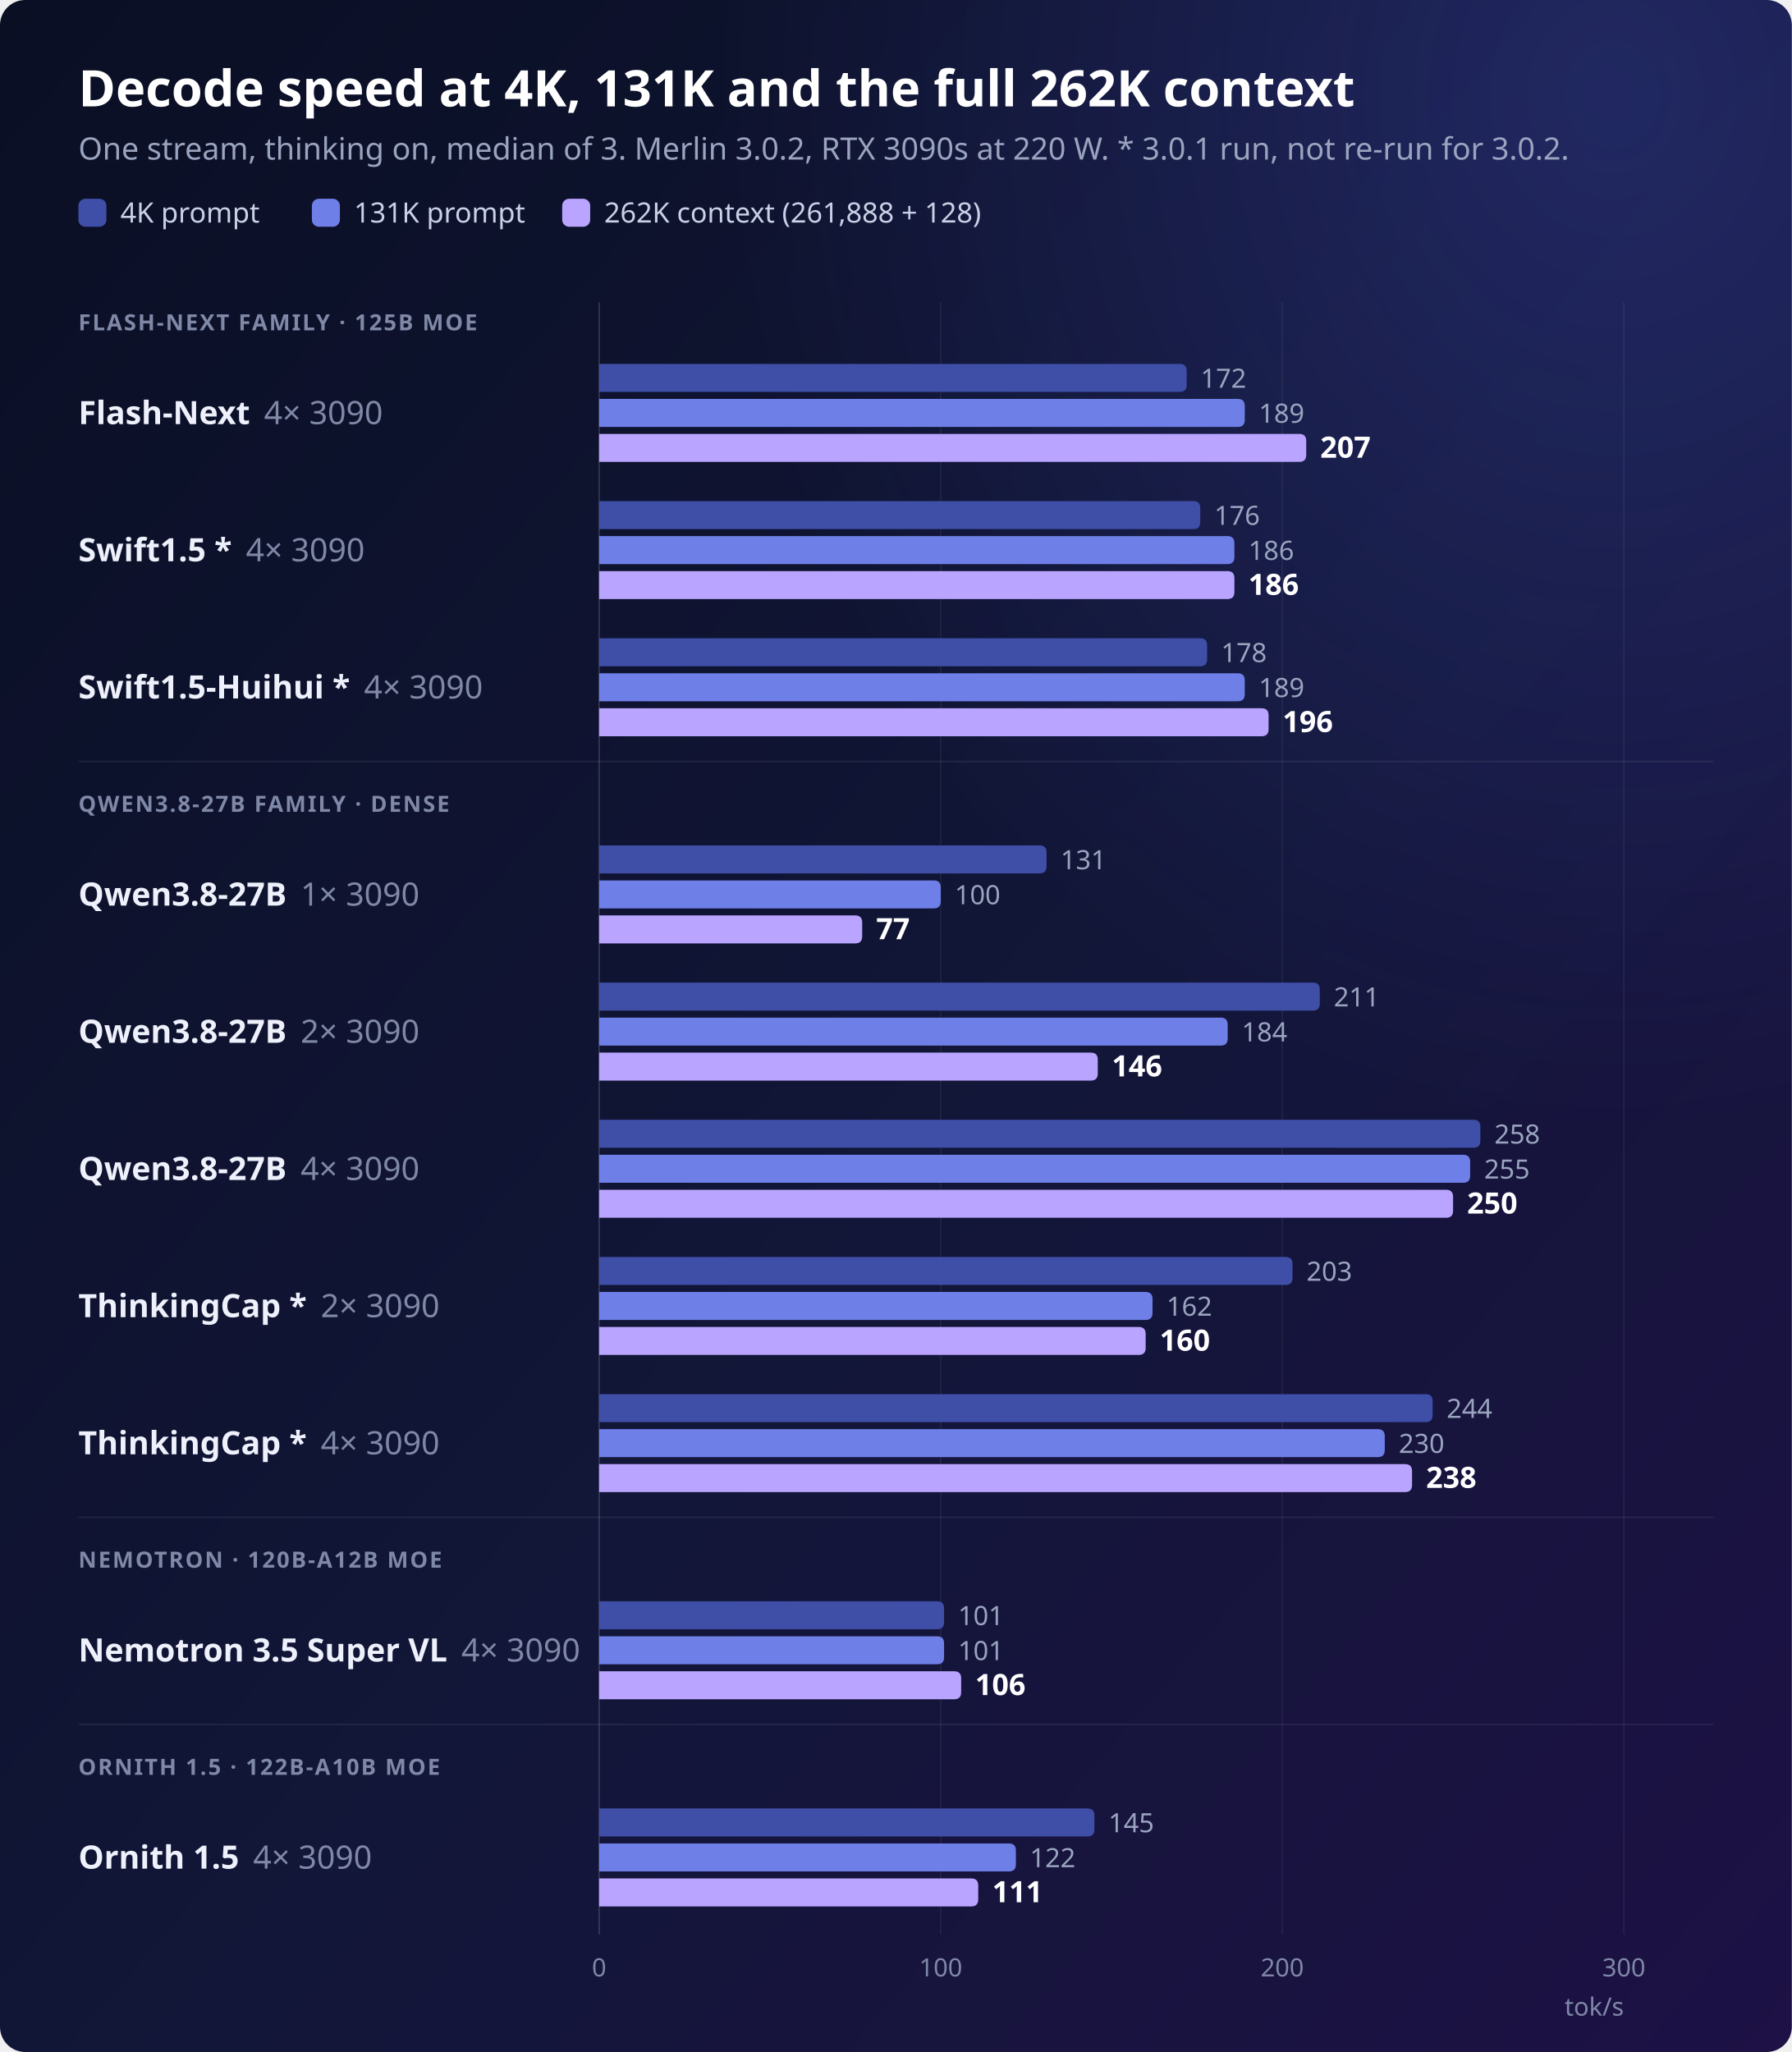
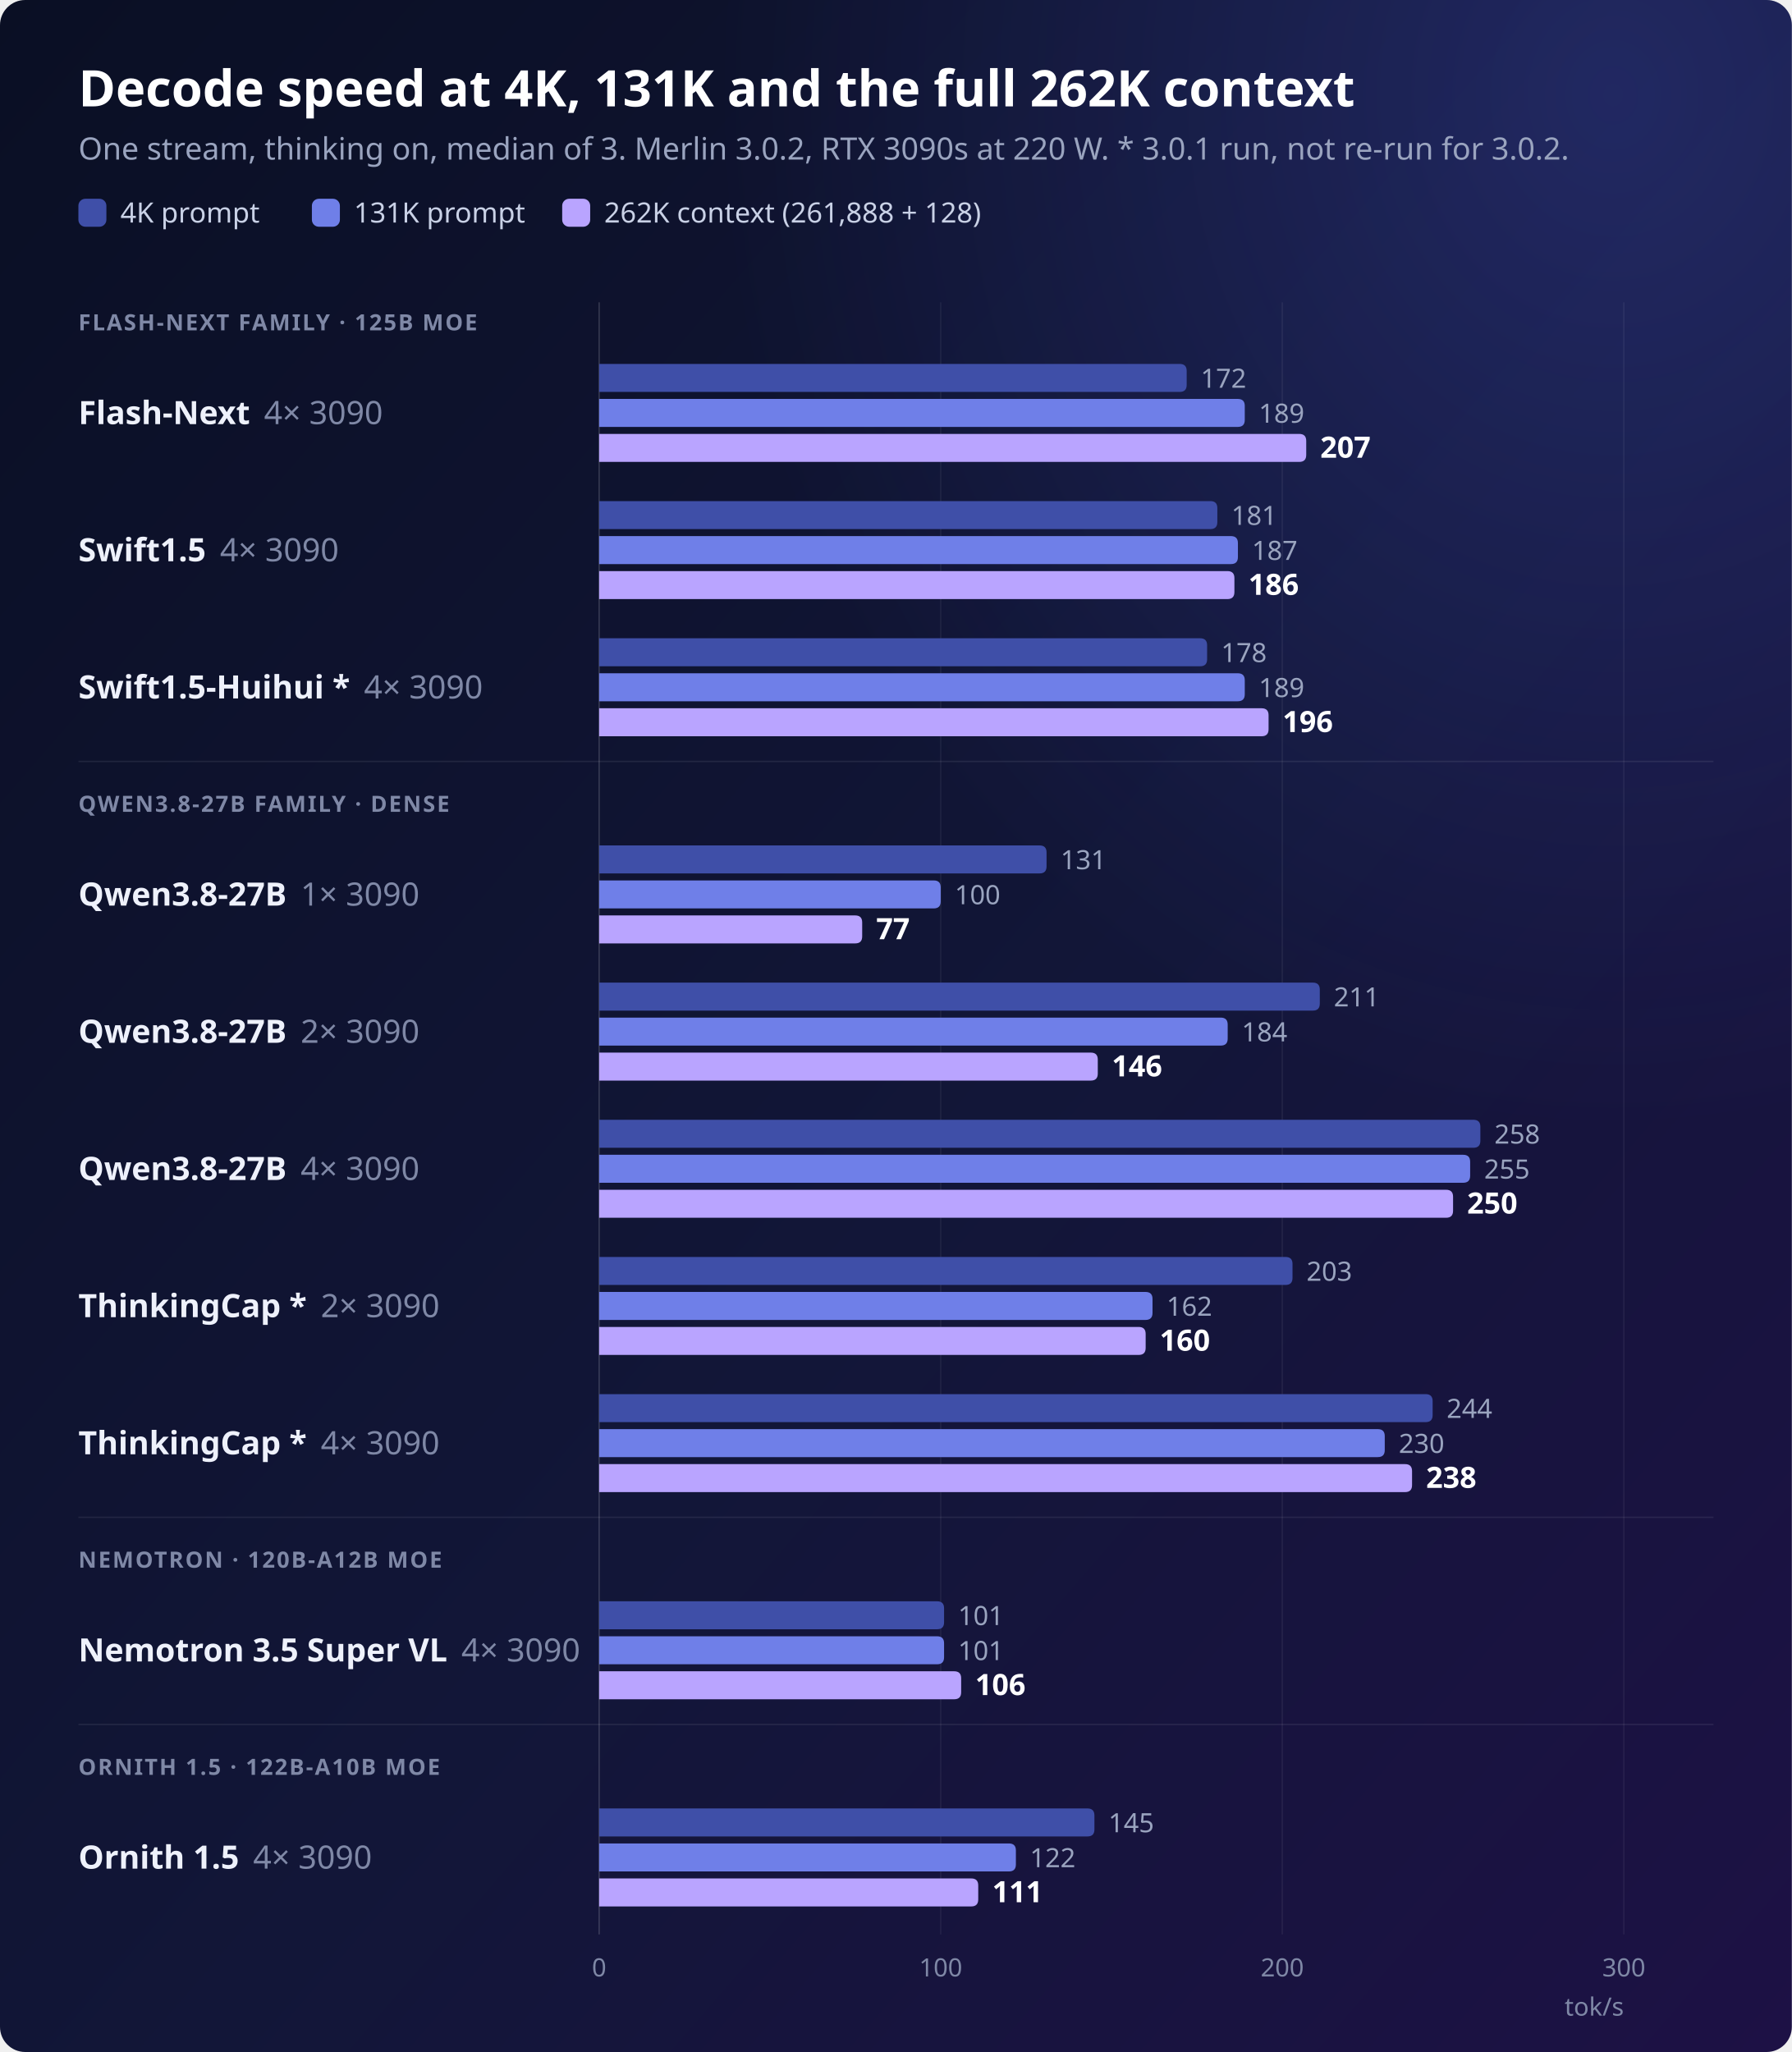
<svg xmlns="http://www.w3.org/2000/svg" width="1280" height="1466" viewBox="0 0 1280 1466" role="img" aria-labelledby="ttl dsc">
  <defs>
    <linearGradient id="bg" x1="0" y1="0" x2="1" y2="1">
      <stop offset="0" stop-color="#0a0f24" />
      <stop offset="0.55" stop-color="#121638" />
      <stop offset="1" stop-color="#1d1145" />
    </linearGradient>
    <radialGradient id="glow" cx="0.9" cy="0.05" r="0.5">
      <stop offset="0" stop-color="#5b6cff" stop-opacity="0.22" />
      <stop offset="1" stop-color="#5b6cff" stop-opacity="0" />
    </radialGradient>
    <clipPath id="card">
      <rect width="1280" height="1466" rx="18" />
    </clipPath>
  </defs>
  <style>text{font-family:-apple-system, BlinkMacSystemFont, 'Segoe UI', 'Noto Sans', Helvetica, Arial, sans-serif;font-variant-numeric:tabular-nums}</style>
  <g clip-path="url(#card)">
    <rect width="1280" height="1466" fill="url(#bg)" />
    <rect width="1280" height="1466" fill="url(#glow)" />
    <text x="56" y="76" font-size="36" font-weight="700" fill="#ffffff">Decode speed at 4K, 131K and the full 262K context</text>
    <text x="56" y="114" font-size="22" fill="#9aa4bf">One stream, thinking on, median of 3. Merlin 3.0.2, RTX 3090s at 220 W. * 3.0.1 run, not re-run for 3.0.2.</text>
    <rect x="56" y="142" width="20" height="20" rx="5" fill="#3f4fa8" />
    <text x="86" y="159" font-size="20" fill="#c9d1e6">4K prompt</text>
    <rect x="222.8" y="142" width="20" height="20" rx="5" fill="#6f7fe8" />
    <text x="252.8" y="159" font-size="20" fill="#c9d1e6">131K prompt</text>
    <rect x="401.6" y="142" width="20" height="20" rx="5" fill="#b9a4ff" />
    <text x="431.6" y="159" font-size="20" fill="#c9d1e6">262K context (261,888 + 128)</text>
    <line x1="428.0" y1="216" x2="428.0" y2="1382" stroke="#ffffff" stroke-opacity="0.16" />
    <text x="428.0" y="1412" font-size="18" fill="#7f88a6" text-anchor="middle">0</text>
    <line x1="672.0" y1="216" x2="672.0" y2="1382" stroke="#ffffff" stroke-opacity="0.06" />
    <text x="672.0" y="1412" font-size="18" fill="#7f88a6" text-anchor="middle">100</text>
    <line x1="916.0" y1="216" x2="916.0" y2="1382" stroke="#ffffff" stroke-opacity="0.06" />
    <text x="916.0" y="1412" font-size="18" fill="#7f88a6" text-anchor="middle">200</text>
    <line x1="1160.0" y1="216" x2="1160.0" y2="1382" stroke="#ffffff" stroke-opacity="0.06" />
    <text x="1160.0" y="1412" font-size="18" fill="#7f88a6" text-anchor="middle">300</text>
    <text x="1160.0" y="1440" font-size="18" fill="#7f88a6" text-anchor="end">tok/s</text>
    <text x="56" y="236" font-size="16" font-weight="700" fill="#7f88a6" letter-spacing="1.2">FLASH-NEXT FAMILY  ·  125B MOE</text>
    <text x="56" y="303.0" font-size="23" font-weight="600" fill="#eef1fb">Flash-Next<tspan font-weight="400" fill="#7f88a6" dx="10">4× 3090</tspan>
    </text>
    <path d="M428.0,260.0 H842.7 Q847.7,260.0 847.7,265.0 V275.0 Q847.7,280.0 842.7,280.0 H428.0 Z" fill="#3f4fa8" />
    <text x="857.7" y="277.0" font-size="19" font-weight="500" fill="#9aa4bf">172</text>
    <path d="M428.0,285.0 H884.2 Q889.2,285.0 889.2,290.0 V300.0 Q889.2,305.0 884.2,305.0 H428.0 Z" fill="#6f7fe8" />
    <text x="899.2" y="302.0" font-size="19" font-weight="500" fill="#9aa4bf">189</text>
    <path d="M428.0,310.0 H928.1 Q933.1,310.0 933.1,315.0 V325.0 Q933.1,330.0 928.1,330.0 H428.0 Z" fill="#b9a4ff" />
    <text x="943.1" y="327.0" font-size="21" font-weight="700" fill="#ffffff">207</text>
-     <text x="56" y="401.0" font-size="23" font-weight="600" fill="#eef1fb">Swift1.5 *<tspan font-weight="400" fill="#7f88a6" dx="10">4× 3090</tspan>
+     <text x="56" y="401.0" font-size="23" font-weight="600" fill="#eef1fb">Swift1.5<tspan font-weight="400" fill="#7f88a6" dx="10">4× 3090</tspan>
    </text>
-     <path d="M428.0,358.0 H852.4 Q857.4,358.0 857.4,363.0 V373.0 Q857.4,378.0 852.4,378.0 H428.0 Z" fill="#3f4fa8" />
-     <text x="867.4" y="375.0" font-size="19" font-weight="500" fill="#9aa4bf">176</text>
-     <path d="M428.0,383.0 H876.8 Q881.8,383.0 881.8,388.0 V398.0 Q881.8,403.0 876.8,403.0 H428.0 Z" fill="#6f7fe8" />
-     <text x="891.8" y="400.0" font-size="19" font-weight="500" fill="#9aa4bf">186</text>
+     <path d="M428.0,358.0 H864.6 Q869.6,358.0 869.6,363.0 V373.0 Q869.6,378.0 864.6,378.0 H428.0 Z" fill="#3f4fa8" />
+     <text x="879.6" y="375.0" font-size="19" font-weight="500" fill="#9aa4bf">181</text>
+     <path d="M428.0,383.0 H879.3 Q884.3,383.0 884.3,388.0 V398.0 Q884.3,403.0 879.3,403.0 H428.0 Z" fill="#6f7fe8" />
+     <text x="894.3" y="400.0" font-size="19" font-weight="500" fill="#9aa4bf">187</text>
    <path d="M428.0,408.0 H876.8 Q881.8,408.0 881.8,413.0 V423.0 Q881.8,428.0 876.8,428.0 H428.0 Z" fill="#b9a4ff" />
    <text x="891.8" y="425.0" font-size="21" font-weight="700" fill="#ffffff">186</text>
    <text x="56" y="499.0" font-size="23" font-weight="600" fill="#eef1fb">Swift1.5-Huihui *<tspan font-weight="400" fill="#7f88a6" dx="10">4× 3090</tspan>
    </text>
    <path d="M428.0,456.0 H857.3 Q862.3,456.0 862.3,461.0 V471.0 Q862.3,476.0 857.3,476.0 H428.0 Z" fill="#3f4fa8" />
    <text x="872.3" y="473.0" font-size="19" font-weight="500" fill="#9aa4bf">178</text>
    <path d="M428.0,481.0 H884.2 Q889.2,481.0 889.2,486.0 V496.0 Q889.2,501.0 884.2,501.0 H428.0 Z" fill="#6f7fe8" />
    <text x="899.2" y="498.0" font-size="19" font-weight="500" fill="#9aa4bf">189</text>
    <path d="M428.0,506.0 H901.2 Q906.2,506.0 906.2,511.0 V521.0 Q906.2,526.0 901.2,526.0 H428.0 Z" fill="#b9a4ff" />
    <text x="916.2" y="523.0" font-size="21" font-weight="700" fill="#ffffff">196</text>
    <line x1="56" y1="544" x2="1224" y2="544" stroke="#ffffff" stroke-opacity="0.08" />
    <text x="56" y="580" font-size="16" font-weight="700" fill="#7f88a6" letter-spacing="1.2">QWEN3.8-27B FAMILY  ·  DENSE</text>
    <text x="56" y="647.0" font-size="23" font-weight="600" fill="#eef1fb">Qwen3.8-27B<tspan font-weight="400" fill="#7f88a6" dx="10">1× 3090</tspan>
    </text>
    <path d="M428.0,604.0 H742.6 Q747.6,604.0 747.6,609.0 V619.0 Q747.6,624.0 742.6,624.0 H428.0 Z" fill="#3f4fa8" />
    <text x="757.6" y="621.0" font-size="19" font-weight="500" fill="#9aa4bf">131</text>
    <path d="M428.0,629.0 H667.0 Q672.0,629.0 672.0,634.0 V644.0 Q672.0,649.0 667.0,649.0 H428.0 Z" fill="#6f7fe8" />
    <text x="682.0" y="646.0" font-size="19" font-weight="500" fill="#9aa4bf">100</text>
    <path d="M428.0,654.0 H610.9 Q615.9,654.0 615.9,659.0 V669.0 Q615.9,674.0 610.9,674.0 H428.0 Z" fill="#b9a4ff" />
    <text x="625.9" y="671.0" font-size="21" font-weight="700" fill="#ffffff">77</text>
    <text x="56" y="745.0" font-size="23" font-weight="600" fill="#eef1fb">Qwen3.8-27B<tspan font-weight="400" fill="#7f88a6" dx="10">2× 3090</tspan>
    </text>
    <path d="M428.0,702.0 H937.8 Q942.8,702.0 942.8,707.0 V717.0 Q942.8,722.0 937.8,722.0 H428.0 Z" fill="#3f4fa8" />
    <text x="952.8" y="719.0" font-size="19" font-weight="500" fill="#9aa4bf">211</text>
    <path d="M428.0,727.0 H872.0 Q877.0,727.0 877.0,732.0 V742.0 Q877.0,747.0 872.0,747.0 H428.0 Z" fill="#6f7fe8" />
    <text x="887.0" y="744.0" font-size="19" font-weight="500" fill="#9aa4bf">184</text>
    <path d="M428.0,752.0 H779.2 Q784.2,752.0 784.2,757.0 V767.0 Q784.2,772.0 779.2,772.0 H428.0 Z" fill="#b9a4ff" />
    <text x="794.2" y="769.0" font-size="21" font-weight="700" fill="#ffffff">146</text>
    <text x="56" y="843.0" font-size="23" font-weight="600" fill="#eef1fb">Qwen3.8-27B<tspan font-weight="400" fill="#7f88a6" dx="10">4× 3090</tspan>
    </text>
    <path d="M428.0,800.0 H1052.5 Q1057.5,800.0 1057.5,805.0 V815.0 Q1057.5,820.0 1052.5,820.0 H428.0 Z" fill="#3f4fa8" />
    <text x="1067.5" y="817.0" font-size="19" font-weight="500" fill="#9aa4bf">258</text>
    <path d="M428.0,825.0 H1045.2 Q1050.2,825.0 1050.2,830.0 V840.0 Q1050.2,845.0 1045.2,845.0 H428.0 Z" fill="#6f7fe8" />
    <text x="1060.2" y="842.0" font-size="19" font-weight="500" fill="#9aa4bf">255</text>
    <path d="M428.0,850.0 H1033.0 Q1038.0,850.0 1038.0,855.0 V865.0 Q1038.0,870.0 1033.0,870.0 H428.0 Z" fill="#b9a4ff" />
    <text x="1048.0" y="867.0" font-size="21" font-weight="700" fill="#ffffff">250</text>
    <text x="56" y="941.0" font-size="23" font-weight="600" fill="#eef1fb">ThinkingCap *<tspan font-weight="400" fill="#7f88a6" dx="10">2× 3090</tspan>
    </text>
    <path d="M428.0,898.0 H918.3 Q923.3,898.0 923.3,903.0 V913.0 Q923.3,918.0 918.3,918.0 H428.0 Z" fill="#3f4fa8" />
    <text x="933.3" y="915.0" font-size="19" font-weight="500" fill="#9aa4bf">203</text>
    <path d="M428.0,923.0 H818.3 Q823.3,923.0 823.3,928.0 V938.0 Q823.3,943.0 818.3,943.0 H428.0 Z" fill="#6f7fe8" />
    <text x="833.3" y="940.0" font-size="19" font-weight="500" fill="#9aa4bf">162</text>
    <path d="M428.0,948.0 H813.4 Q818.4,948.0 818.4,953.0 V963.0 Q818.4,968.0 813.4,968.0 H428.0 Z" fill="#b9a4ff" />
    <text x="828.4" y="965.0" font-size="21" font-weight="700" fill="#ffffff">160</text>
    <text x="56" y="1039.0" font-size="23" font-weight="600" fill="#eef1fb">ThinkingCap *<tspan font-weight="400" fill="#7f88a6" dx="10">4× 3090</tspan>
    </text>
    <path d="M428.0,996.0 H1018.4 Q1023.4,996.0 1023.4,1001.0 V1011.0 Q1023.4,1016.0 1018.4,1016.0 H428.0 Z" fill="#3f4fa8" />
    <text x="1033.4" y="1013.0" font-size="19" font-weight="500" fill="#9aa4bf">244</text>
    <path d="M428.0,1021.0 H984.2 Q989.2,1021.0 989.2,1026.0 V1036.0 Q989.2,1041.0 984.2,1041.0 H428.0 Z" fill="#6f7fe8" />
    <text x="999.2" y="1038.0" font-size="19" font-weight="500" fill="#9aa4bf">230</text>
    <path d="M428.0,1046.0 H1003.7 Q1008.7,1046.0 1008.7,1051.0 V1061.0 Q1008.7,1066.0 1003.7,1066.0 H428.0 Z" fill="#b9a4ff" />
    <text x="1018.7" y="1063.0" font-size="21" font-weight="700" fill="#ffffff">238</text>
    <line x1="56" y1="1084" x2="1224" y2="1084" stroke="#ffffff" stroke-opacity="0.08" />
    <text x="56" y="1120" font-size="16" font-weight="700" fill="#7f88a6" letter-spacing="1.2">NEMOTRON  ·  120B-A12B MOE</text>
    <text x="56" y="1187.0" font-size="23" font-weight="600" fill="#eef1fb">Nemotron 3.5 Super VL<tspan font-weight="400" fill="#7f88a6" dx="10">4× 3090</tspan>
    </text>
    <path d="M428.0,1144.0 H669.4 Q674.4,1144.0 674.4,1149.0 V1159.0 Q674.4,1164.0 669.4,1164.0 H428.0 Z" fill="#3f4fa8" />
    <text x="684.4" y="1161.0" font-size="19" font-weight="500" fill="#9aa4bf">101</text>
    <path d="M428.0,1169.0 H669.4 Q674.4,1169.0 674.4,1174.0 V1184.0 Q674.4,1189.0 669.4,1189.0 H428.0 Z" fill="#6f7fe8" />
    <text x="684.4" y="1186.0" font-size="19" font-weight="500" fill="#9aa4bf">101</text>
    <path d="M428.0,1194.0 H681.6 Q686.6,1194.0 686.6,1199.0 V1209.0 Q686.6,1214.0 681.6,1214.0 H428.0 Z" fill="#b9a4ff" />
    <text x="696.6" y="1211.0" font-size="21" font-weight="700" fill="#ffffff">106</text>
    <line x1="56" y1="1232" x2="1224" y2="1232" stroke="#ffffff" stroke-opacity="0.08" />
    <text x="56" y="1268" font-size="16" font-weight="700" fill="#7f88a6" letter-spacing="1.2">ORNITH 1.5  ·  122B-A10B MOE</text>
    <text x="56" y="1335.0" font-size="23" font-weight="600" fill="#eef1fb">Ornith 1.5<tspan font-weight="400" fill="#7f88a6" dx="10">4× 3090</tspan>
    </text>
    <path d="M428.0,1292.0 H776.8 Q781.8,1292.0 781.8,1297.0 V1307.0 Q781.8,1312.0 776.8,1312.0 H428.0 Z" fill="#3f4fa8" />
    <text x="791.8" y="1309.0" font-size="19" font-weight="500" fill="#9aa4bf">145</text>
    <path d="M428.0,1317.0 H720.7 Q725.7,1317.0 725.7,1322.0 V1332.0 Q725.7,1337.0 720.7,1337.0 H428.0 Z" fill="#6f7fe8" />
    <text x="735.7" y="1334.0" font-size="19" font-weight="500" fill="#9aa4bf">122</text>
    <path d="M428.0,1342.0 H693.8 Q698.8,1342.0 698.8,1347.0 V1357.0 Q698.8,1362.0 693.8,1362.0 H428.0 Z" fill="#b9a4ff" />
    <text x="708.8" y="1359.0" font-size="21" font-weight="700" fill="#ffffff">111</text>
  </g>
</svg>
